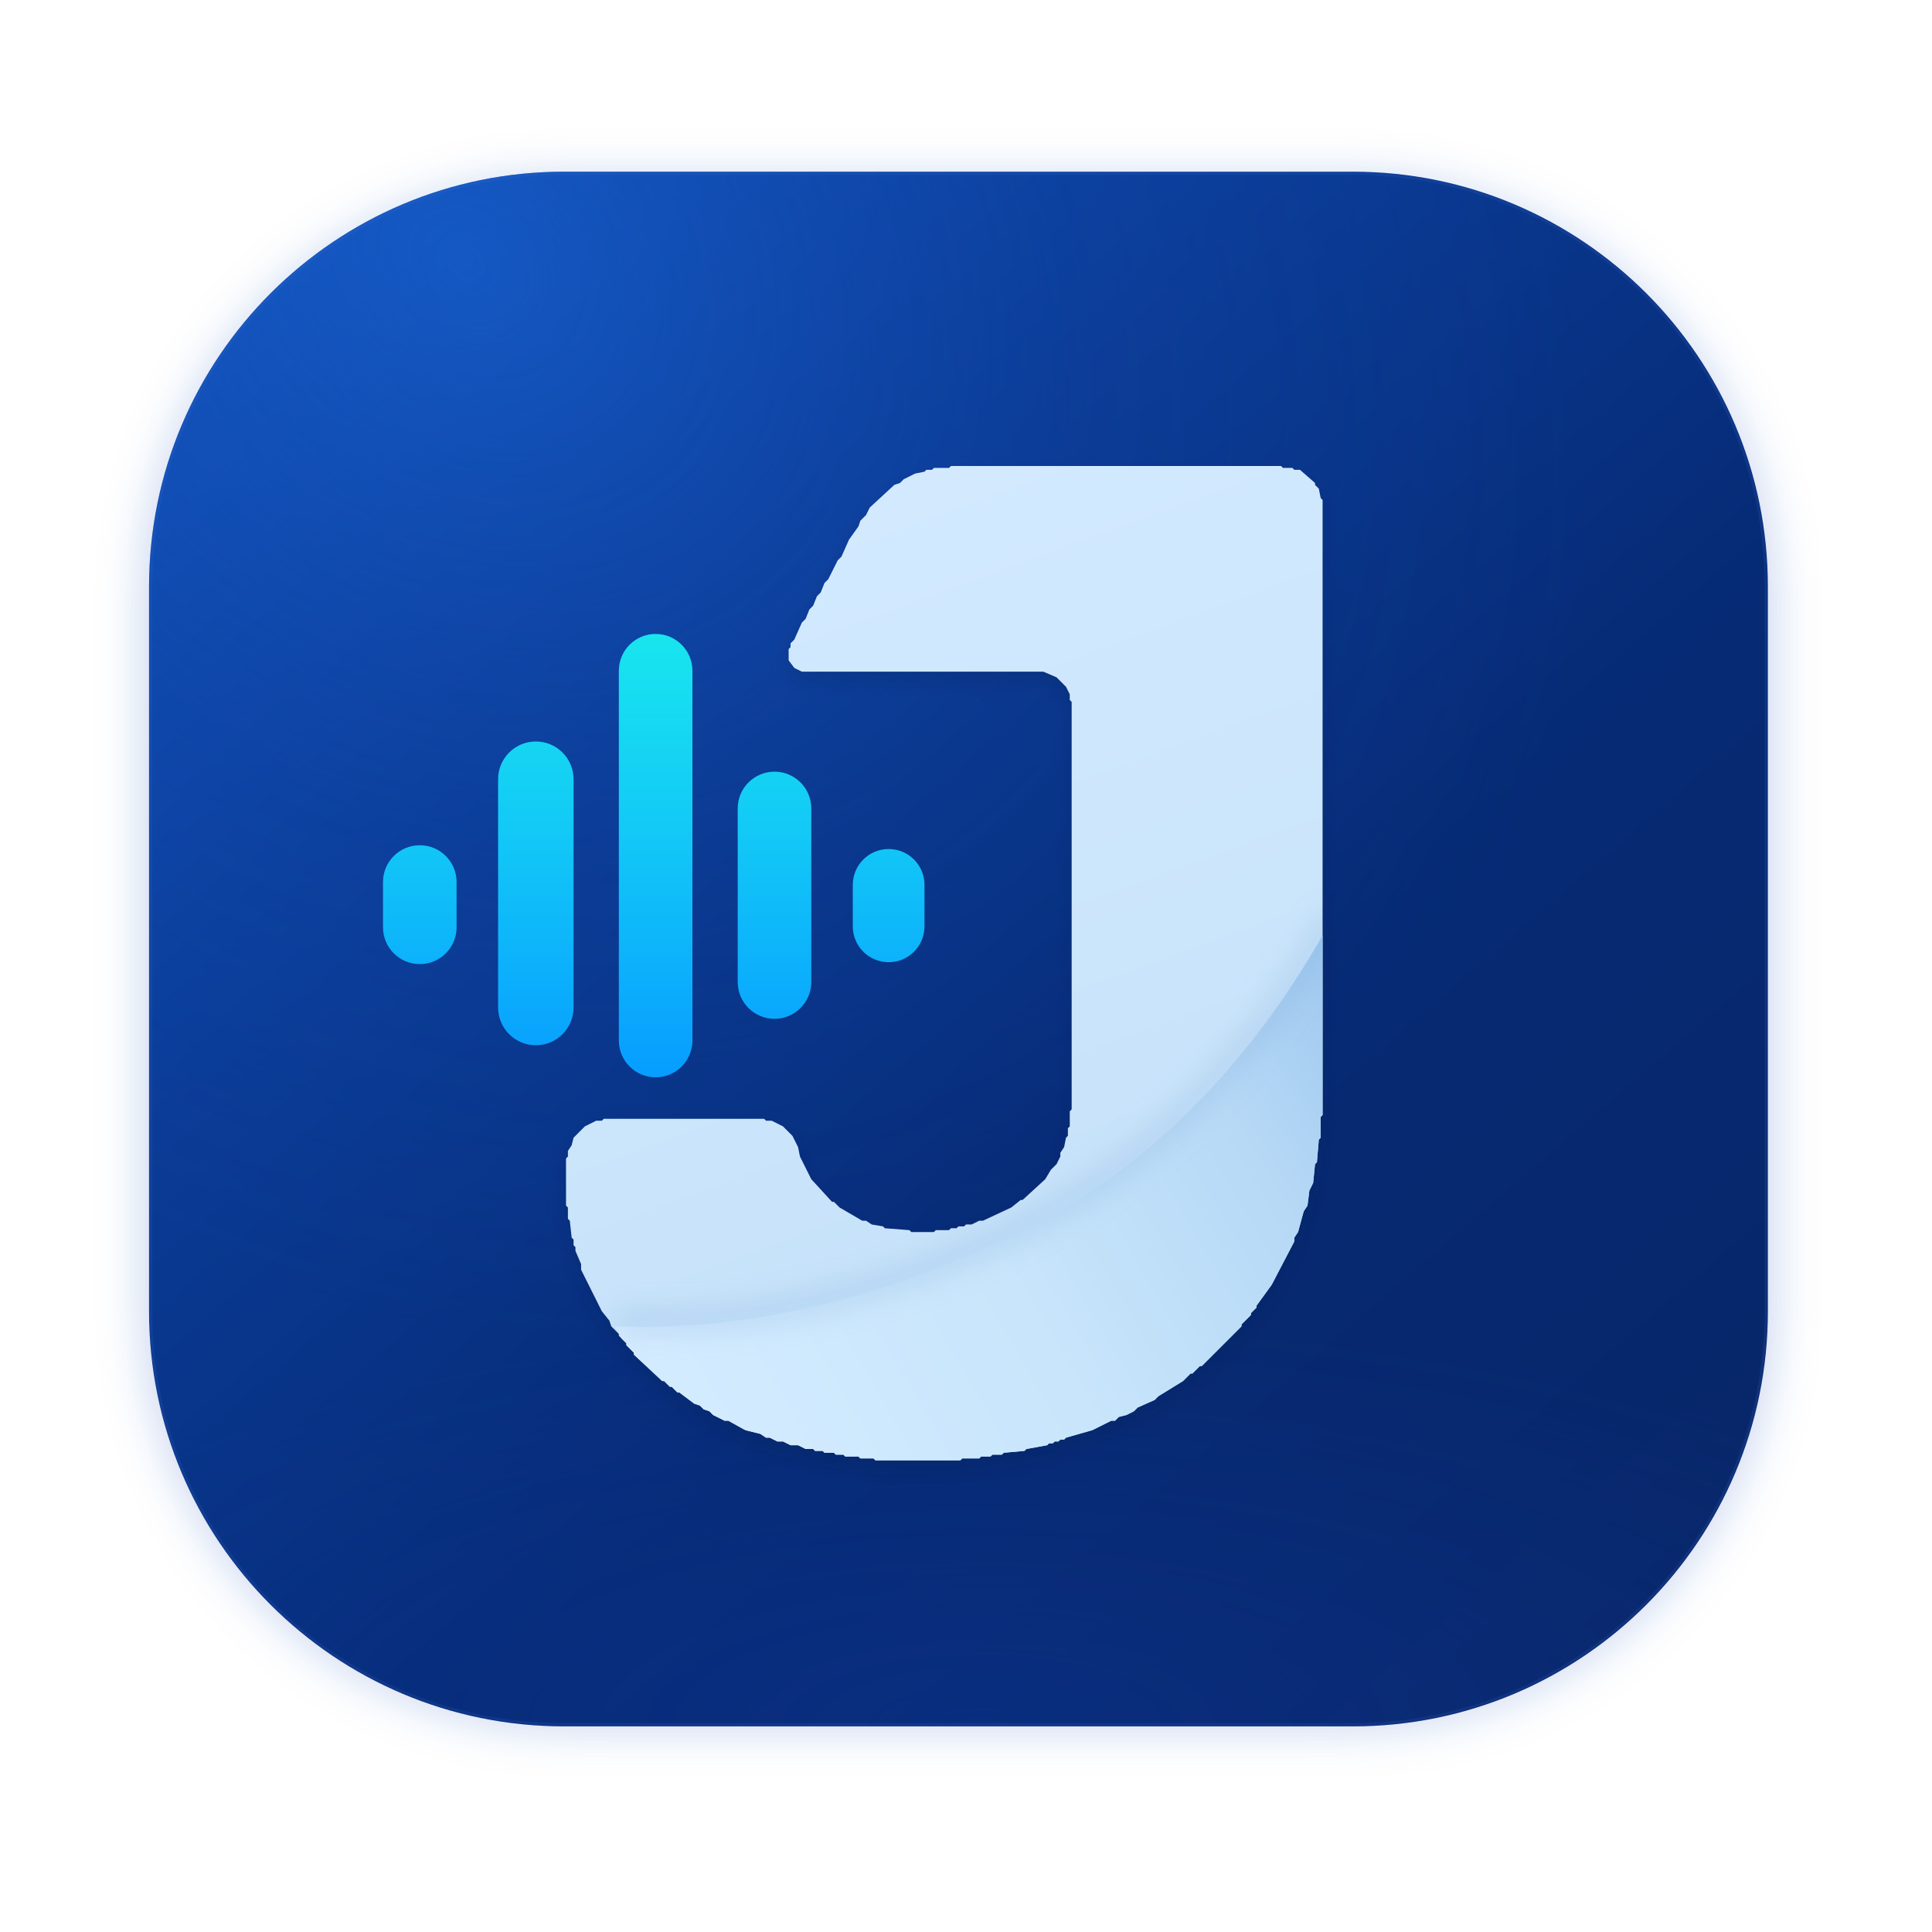
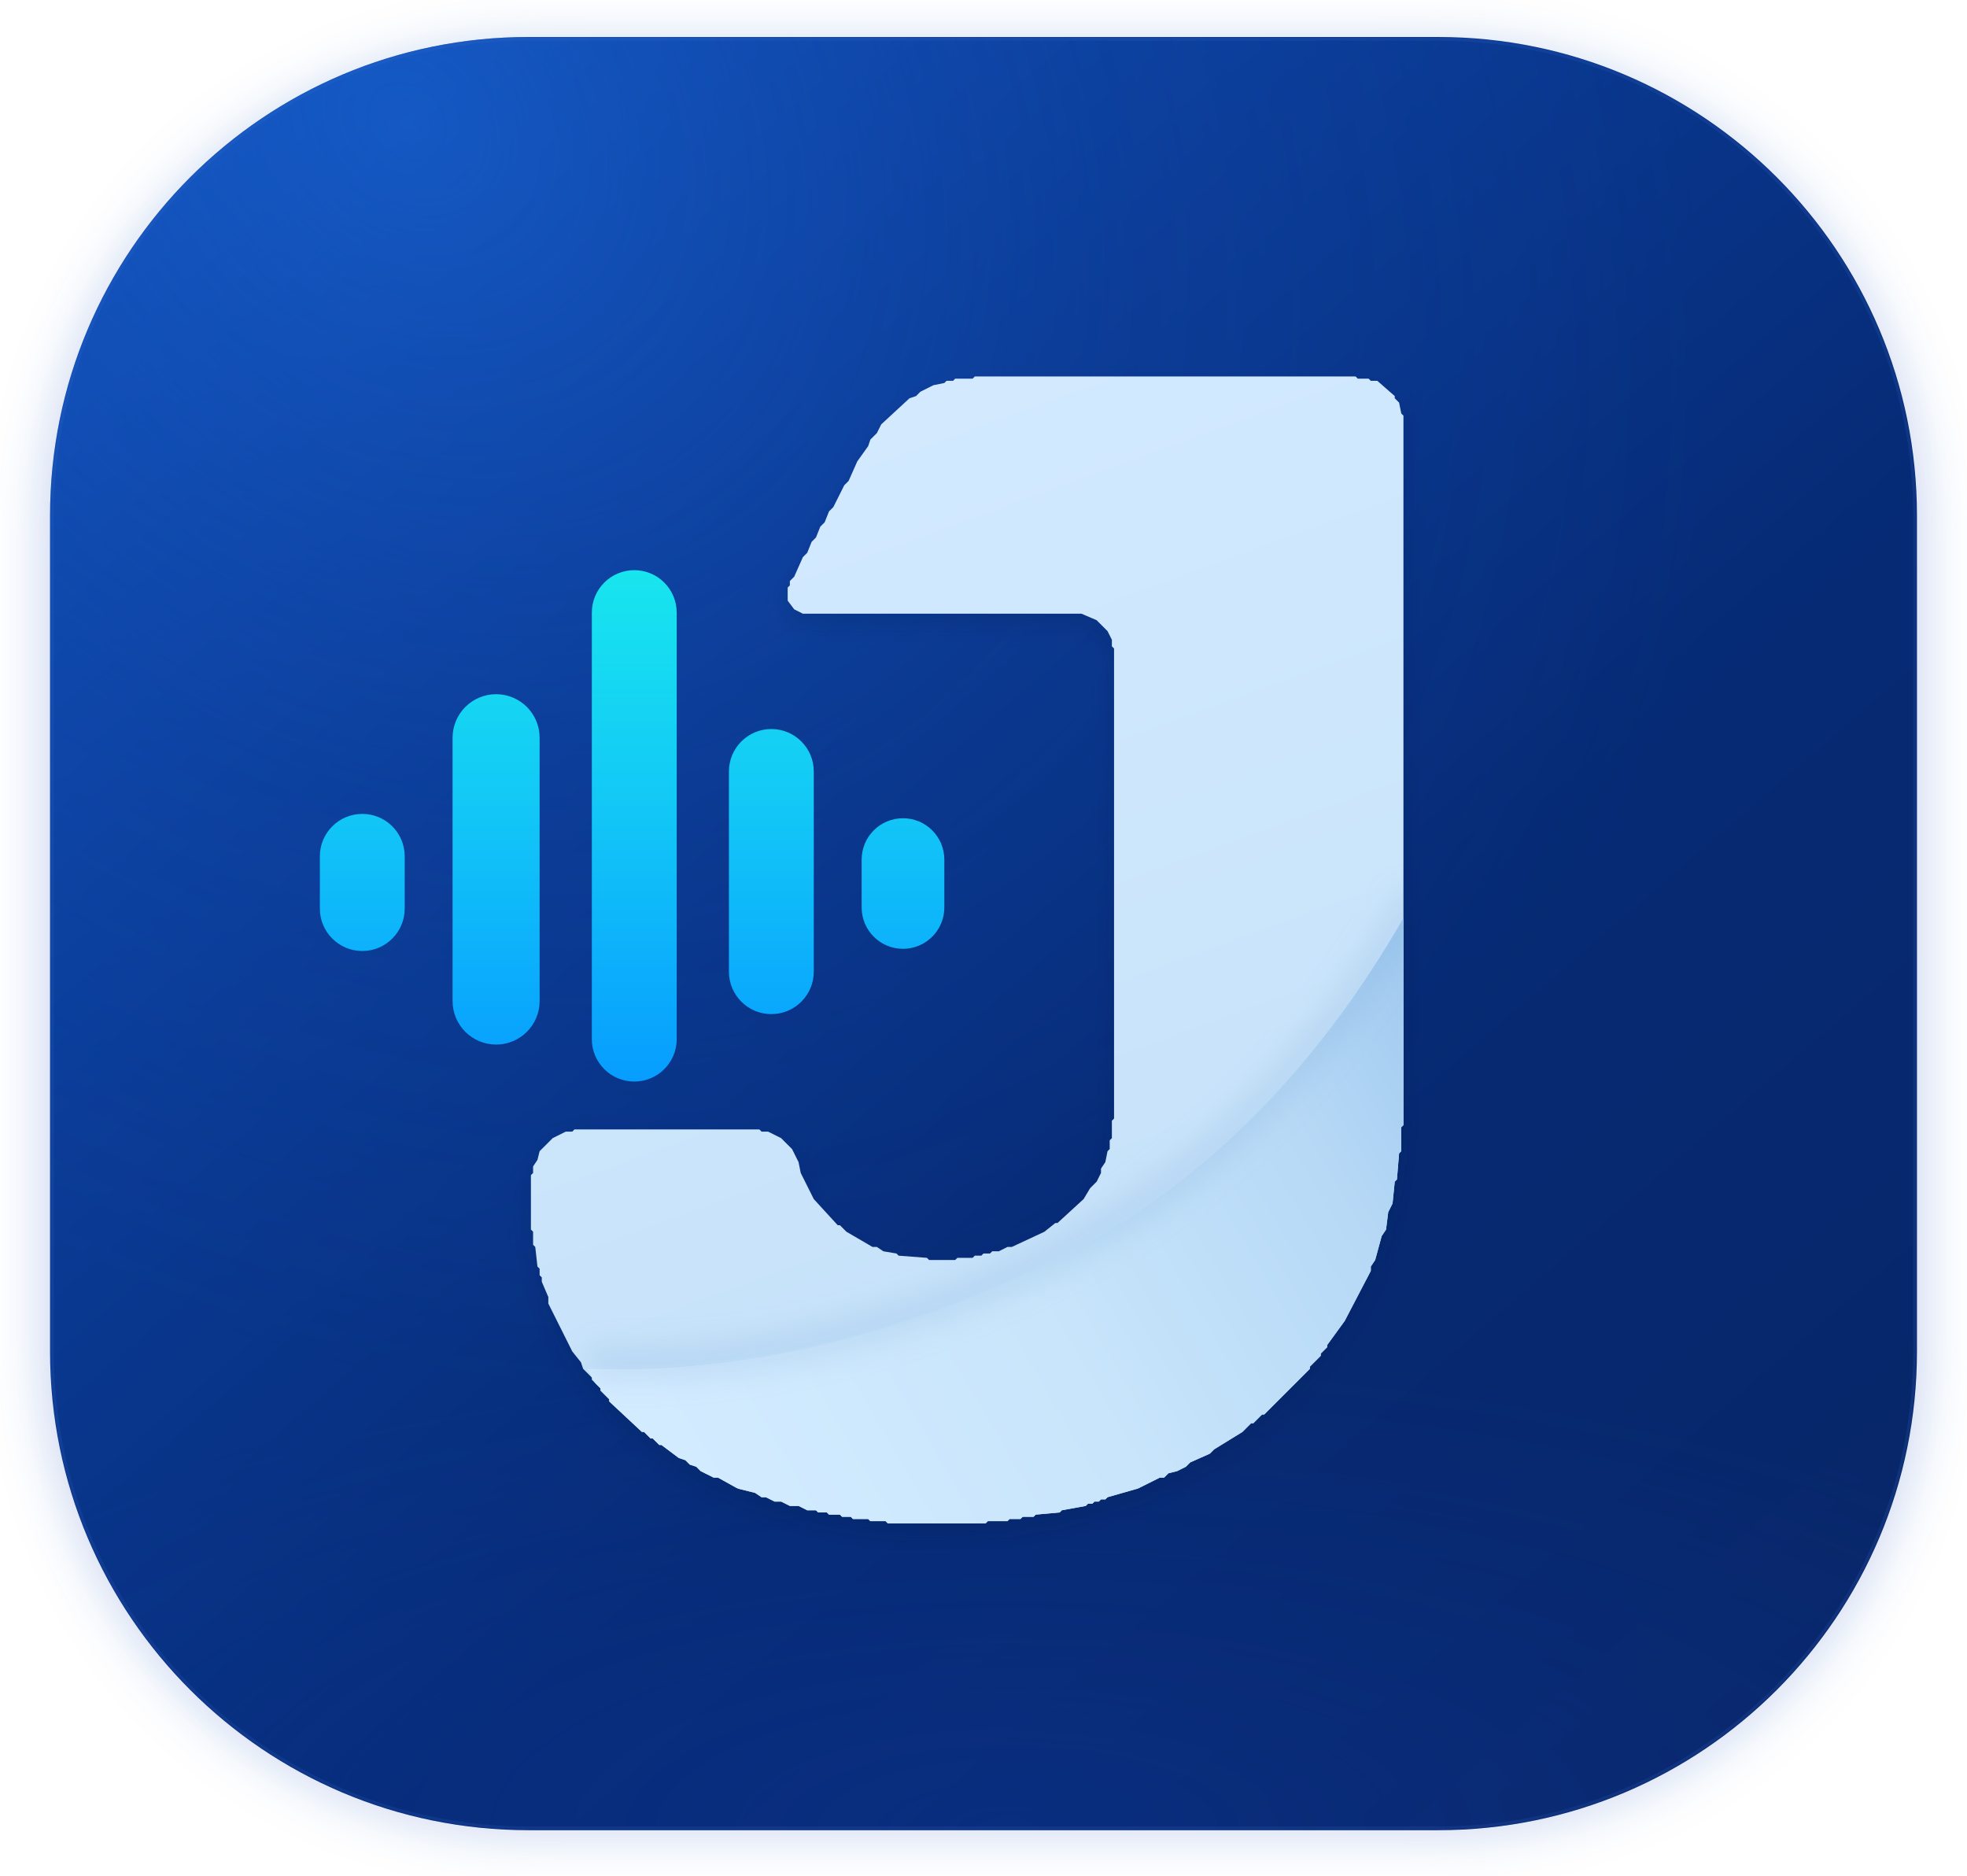
- <svg xmlns="http://www.w3.org/2000/svg" width="1024" height="1024" viewBox="0 0 1024 1024" shape-rendering="geometricPrecision">
+ <svg xmlns="http://www.w3.org/2000/svg" width="904" height="862" viewBox="56 74 904 862" shape-rendering="geometricPrecision">
  <defs>
    <linearGradient id="iconBase" x1="175" y1="105" x2="865" y2="905" gradientUnits="userSpaceOnUse">
      <stop offset="0" stop-color="#1050ba" />
      <stop offset="0.30" stop-color="#0a3b96" />
      <stop offset="0.62" stop-color="#062a74" />
      <stop offset="1" stop-color="#082668" />
    </linearGradient>
    <radialGradient id="topGlow" cx="0" cy="0" r="1" gradientUnits="userSpaceOnUse" gradientTransform="translate(245 135) rotate(42) scale(650 530)">
      <stop offset="0" stop-color="#1b66d5" stop-opacity="0.48" />
      <stop offset="0.55" stop-color="#164cae" stop-opacity="0.14" />
      <stop offset="1" stop-color="#164cae" stop-opacity="0" />
    </radialGradient>
    <radialGradient id="bottomGlow" cx="0" cy="0" r="1" gradientUnits="userSpaceOnUse" gradientTransform="translate(520 916) rotate(-90) scale(220 590)">
      <stop offset="0" stop-color="#113dac" stop-opacity="0.26" />
      <stop offset="1" stop-color="#113dac" stop-opacity="0" />
    </radialGradient>
    <linearGradient id="audioGrad" x1="0" y1="336" x2="0" y2="571" gradientUnits="userSpaceOnUse">
      <stop offset="0" stop-color="#18e5ee" />
      <stop offset="0.43" stop-color="#13caf6" />
      <stop offset="1" stop-color="#079dff" />
    </linearGradient>
    <linearGradient id="jGrad" x1="420" y1="240" x2="615" y2="775" gradientUnits="userSpaceOnUse">
      <stop offset="0" stop-color="#d3eaff" />
      <stop offset="0.54" stop-color="#cbe5fb" />
      <stop offset="1" stop-color="#c0def8" />
    </linearGradient>
    <linearGradient id="foldGrad" x1="342" y1="704" x2="700" y2="494" gradientUnits="userSpaceOnUse">
      <stop offset="0" stop-color="#d3ebff" />
      <stop offset="0.43" stop-color="#c8e5fb" />
      <stop offset="0.78" stop-color="#b7d9f6" />
      <stop offset="1" stop-color="#9fc9ef" />
    </linearGradient>
    <filter id="outerShadow" x="30" y="40" width="965" height="955" filterUnits="userSpaceOnUse">
      <feGaussianBlur stdDeviation="13" />
    </filter>
    <filter id="softShadow" x="250" y="220" width="500" height="610" filterUnits="userSpaceOnUse">
      <feGaussianBlur stdDeviation="5" />
    </filter>
    <filter id="foldShadow" x="300" y="460" width="435" height="290" filterUnits="userSpaceOnUse">
      <feGaussianBlur stdDeviation="7" />
    </filter>
    <clipPath id="jClip">
      <path d="M 689 249 L 686 249 L 685 248 L 680 248 L 679 247 L 504 247 L 503 248 L 495 248 L 494 249 L 491 249 L 490 250 L 485 251 L 479 254 L 477 256 L 474 257 L 461 269 L 459 273 L 456 276 L 455 279 L 450 286 L 446 295 L 444 297 L 439 307 L 437 309 L 435 314 L 433 316 L 431 321 L 429 323 L 427 328 L 425 330 L 421 339 L 419 341 L 419 343 L 418 344 L 418 350 L 421 354 L 425 356 L 553 356 L 560 359 L 565 364 L 567 368 L 567 371 L 568 372 L 568 588 L 567 589 L 567 597 L 566 598 L 566 602 L 565 603 L 564 608 L 562 611 L 562 613 L 560 617 L 557 620 L 554 625 L 542 636 L 541 636 L 536 640 L 521 647 L 519 647 L 515 649 L 512 649 L 511 650 L 508 650 L 507 651 L 504 651 L 503 652 L 496 652 L 495 653 L 483 653 L 482 652 L 469 651 L 468 650 L 462 649 L 459 647 L 457 647 L 445 640 L 442 637 L 441 637 L 430 625 L 424 613 L 423 608 L 420 602 L 415 597 L 409 594 L 406 594 L 405 593 L 320 593 L 319 594 L 316 594 L 310 597 L 304 603 L 303 607 L 301 610 L 301 613 L 300 614 L 300 639 L 301 640 L 301 646 L 302 647 L 303 656 L 304 657 L 304 660 L 305 661 L 305 663 L 308 670 L 308 673 L 319 695 L 323 700 L 324 703 L 328 707 L 328 708 L 332 712 L 332 713 L 336 717 L 336 718 L 351 732 L 352 732 L 355 735 L 356 735 L 359 738 L 360 738 L 368 744 L 371 745 L 373 747 L 376 748 L 378 750 L 384 753 L 386 753 L 395 758 L 403 760 L 406 762 L 408 762 L 412 764 L 415 764 L 419 766 L 423 766 L 427 768 L 431 768 L 432 769 L 436 769 L 437 770 L 442 770 L 443 771 L 447 771 L 448 772 L 455 772 L 456 773 L 463 773 L 464 774 L 509 774 L 510 773 L 519 773 L 520 772 L 525 772 L 526 771 L 531 771 L 532 770 L 543 769 L 544 768 L 555 766 L 556 765 L 558 765 L 559 764 L 561 764 L 562 763 L 564 763 L 565 762 L 579 758 L 589 753 L 591 753 L 593 751 L 597 750 L 601 748 L 603 746 L 612 742 L 614 740 L 627 732 L 631 728 L 632 728 L 636 724 L 637 724 L 658 703 L 658 702 L 663 697 L 663 696 L 666 693 L 666 692 L 674 681 L 686 658 L 686 656 L 688 653 L 691 642 L 693 639 L 694 631 L 696 627 L 697 617 L 698 616 L 699 604 L 700 603 L 700 592 L 701 591 L 701 265 L 700 264 L 699 259 L 697 257 L 697 256 Z" />
    </clipPath>
  </defs>
  <rect x="79" y="97" width="858" height="816" rx="220" fill="#1949bd" opacity="0.28" filter="url(#outerShadow)" />
  <rect x="79" y="91" width="858" height="824" rx="220" fill="url(#iconBase)" />
  <rect x="79" y="91" width="858" height="824" rx="220" fill="url(#topGlow)" />
  <rect x="79" y="91" width="858" height="824" rx="220" fill="url(#bottomGlow)" />
  <rect x="80" y="92" width="856" height="822" rx="219" fill="none" stroke="#3b6ccf" stroke-width="1.4" opacity="0.16" />
  <g opacity="0.18" transform="translate(0 5)" filter="url(#softShadow)">
    <path d="M 689 249 L 686 249 L 685 248 L 680 248 L 679 247 L 504 247 L 503 248 L 495 248 L 494 249 L 491 249 L 490 250 L 485 251 L 479 254 L 477 256 L 474 257 L 461 269 L 459 273 L 456 276 L 455 279 L 450 286 L 446 295 L 444 297 L 439 307 L 437 309 L 435 314 L 433 316 L 431 321 L 429 323 L 427 328 L 425 330 L 421 339 L 419 341 L 419 343 L 418 344 L 418 350 L 421 354 L 425 356 L 553 356 L 560 359 L 565 364 L 567 368 L 567 371 L 568 372 L 568 588 L 567 589 L 567 597 L 566 598 L 566 602 L 565 603 L 564 608 L 562 611 L 562 613 L 560 617 L 557 620 L 554 625 L 542 636 L 541 636 L 536 640 L 521 647 L 519 647 L 515 649 L 512 649 L 511 650 L 508 650 L 507 651 L 504 651 L 503 652 L 496 652 L 495 653 L 483 653 L 482 652 L 469 651 L 468 650 L 462 649 L 459 647 L 457 647 L 445 640 L 442 637 L 441 637 L 430 625 L 424 613 L 423 608 L 420 602 L 415 597 L 409 594 L 406 594 L 405 593 L 320 593 L 319 594 L 316 594 L 310 597 L 304 603 L 303 607 L 301 610 L 301 613 L 300 614 L 300 639 L 301 640 L 301 646 L 302 647 L 303 656 L 304 657 L 304 660 L 305 661 L 305 663 L 308 670 L 308 673 L 319 695 L 323 700 L 324 703 L 328 707 L 328 708 L 332 712 L 332 713 L 336 717 L 336 718 L 351 732 L 352 732 L 355 735 L 356 735 L 359 738 L 360 738 L 368 744 L 371 745 L 373 747 L 376 748 L 378 750 L 384 753 L 386 753 L 395 758 L 403 760 L 406 762 L 408 762 L 412 764 L 415 764 L 419 766 L 423 766 L 427 768 L 431 768 L 432 769 L 436 769 L 437 770 L 442 770 L 443 771 L 447 771 L 448 772 L 455 772 L 456 773 L 463 773 L 464 774 L 509 774 L 510 773 L 519 773 L 520 772 L 525 772 L 526 771 L 531 771 L 532 770 L 543 769 L 544 768 L 555 766 L 556 765 L 558 765 L 559 764 L 561 764 L 562 763 L 564 763 L 565 762 L 579 758 L 589 753 L 591 753 L 593 751 L 597 750 L 601 748 L 603 746 L 612 742 L 614 740 L 627 732 L 631 728 L 632 728 L 636 724 L 637 724 L 658 703 L 658 702 L 663 697 L 663 696 L 666 693 L 666 692 L 674 681 L 686 658 L 686 656 L 688 653 L 691 642 L 693 639 L 694 631 L 696 627 L 697 617 L 698 616 L 699 604 L 700 603 L 700 592 L 701 591 L 701 265 L 700 264 L 699 259 L 697 257 L 697 256 Z" fill="#001846" />
  </g>
  <g>
    <rect x="203" y="448" width="39" height="63" rx="19.5" fill="url(#audioGrad)" />
    <rect x="264" y="393" width="40" height="161" rx="20" fill="url(#audioGrad)" />
    <rect x="328" y="336" width="39" height="235" rx="19.5" fill="url(#audioGrad)" />
    <rect x="391" y="409" width="39" height="131" rx="19.5" fill="url(#audioGrad)" />
    <rect x="452" y="450" width="38" height="60" rx="19" fill="url(#audioGrad)" />
  </g>
  <path d="M 689 249 L 686 249 L 685 248 L 680 248 L 679 247 L 504 247 L 503 248 L 495 248 L 494 249 L 491 249 L 490 250 L 485 251 L 479 254 L 477 256 L 474 257 L 461 269 L 459 273 L 456 276 L 455 279 L 450 286 L 446 295 L 444 297 L 439 307 L 437 309 L 435 314 L 433 316 L 431 321 L 429 323 L 427 328 L 425 330 L 421 339 L 419 341 L 419 343 L 418 344 L 418 350 L 421 354 L 425 356 L 553 356 L 560 359 L 565 364 L 567 368 L 567 371 L 568 372 L 568 588 L 567 589 L 567 597 L 566 598 L 566 602 L 565 603 L 564 608 L 562 611 L 562 613 L 560 617 L 557 620 L 554 625 L 542 636 L 541 636 L 536 640 L 521 647 L 519 647 L 515 649 L 512 649 L 511 650 L 508 650 L 507 651 L 504 651 L 503 652 L 496 652 L 495 653 L 483 653 L 482 652 L 469 651 L 468 650 L 462 649 L 459 647 L 457 647 L 445 640 L 442 637 L 441 637 L 430 625 L 424 613 L 423 608 L 420 602 L 415 597 L 409 594 L 406 594 L 405 593 L 320 593 L 319 594 L 316 594 L 310 597 L 304 603 L 303 607 L 301 610 L 301 613 L 300 614 L 300 639 L 301 640 L 301 646 L 302 647 L 303 656 L 304 657 L 304 660 L 305 661 L 305 663 L 308 670 L 308 673 L 319 695 L 323 700 L 324 703 L 328 707 L 328 708 L 332 712 L 332 713 L 336 717 L 336 718 L 351 732 L 352 732 L 355 735 L 356 735 L 359 738 L 360 738 L 368 744 L 371 745 L 373 747 L 376 748 L 378 750 L 384 753 L 386 753 L 395 758 L 403 760 L 406 762 L 408 762 L 412 764 L 415 764 L 419 766 L 423 766 L 427 768 L 431 768 L 432 769 L 436 769 L 437 770 L 442 770 L 443 771 L 447 771 L 448 772 L 455 772 L 456 773 L 463 773 L 464 774 L 509 774 L 510 773 L 519 773 L 520 772 L 525 772 L 526 771 L 531 771 L 532 770 L 543 769 L 544 768 L 555 766 L 556 765 L 558 765 L 559 764 L 561 764 L 562 763 L 564 763 L 565 762 L 579 758 L 589 753 L 591 753 L 593 751 L 597 750 L 601 748 L 603 746 L 612 742 L 614 740 L 627 732 L 631 728 L 632 728 L 636 724 L 637 724 L 658 703 L 658 702 L 663 697 L 663 696 L 666 693 L 666 692 L 674 681 L 686 658 L 686 656 L 688 653 L 691 642 L 693 639 L 694 631 L 696 627 L 697 617 L 698 616 L 699 604 L 700 603 L 700 592 L 701 591 L 701 265 L 700 264 L 699 259 L 697 257 L 697 256 Z" fill="url(#jGrad)" />
  <g clip-path="url(#jClip)">
    <path d="M 326 703 C 406 706 490 682 561 642 C 625 605 673 548 707 485 L 727 604 C 711 684 668 735 603 760 C 520 792 410 781 345 729 C 337 722 331 713 326 703 Z" fill="url(#foldGrad)" />
    <path d="M 332 700 C 407 704 491 680 561 640 C 624 603 673 546 704 489" fill="none" stroke="#6998cd" stroke-width="12" stroke-linecap="round" opacity="0.20" filter="url(#foldShadow)" />
  </g>
</svg>
